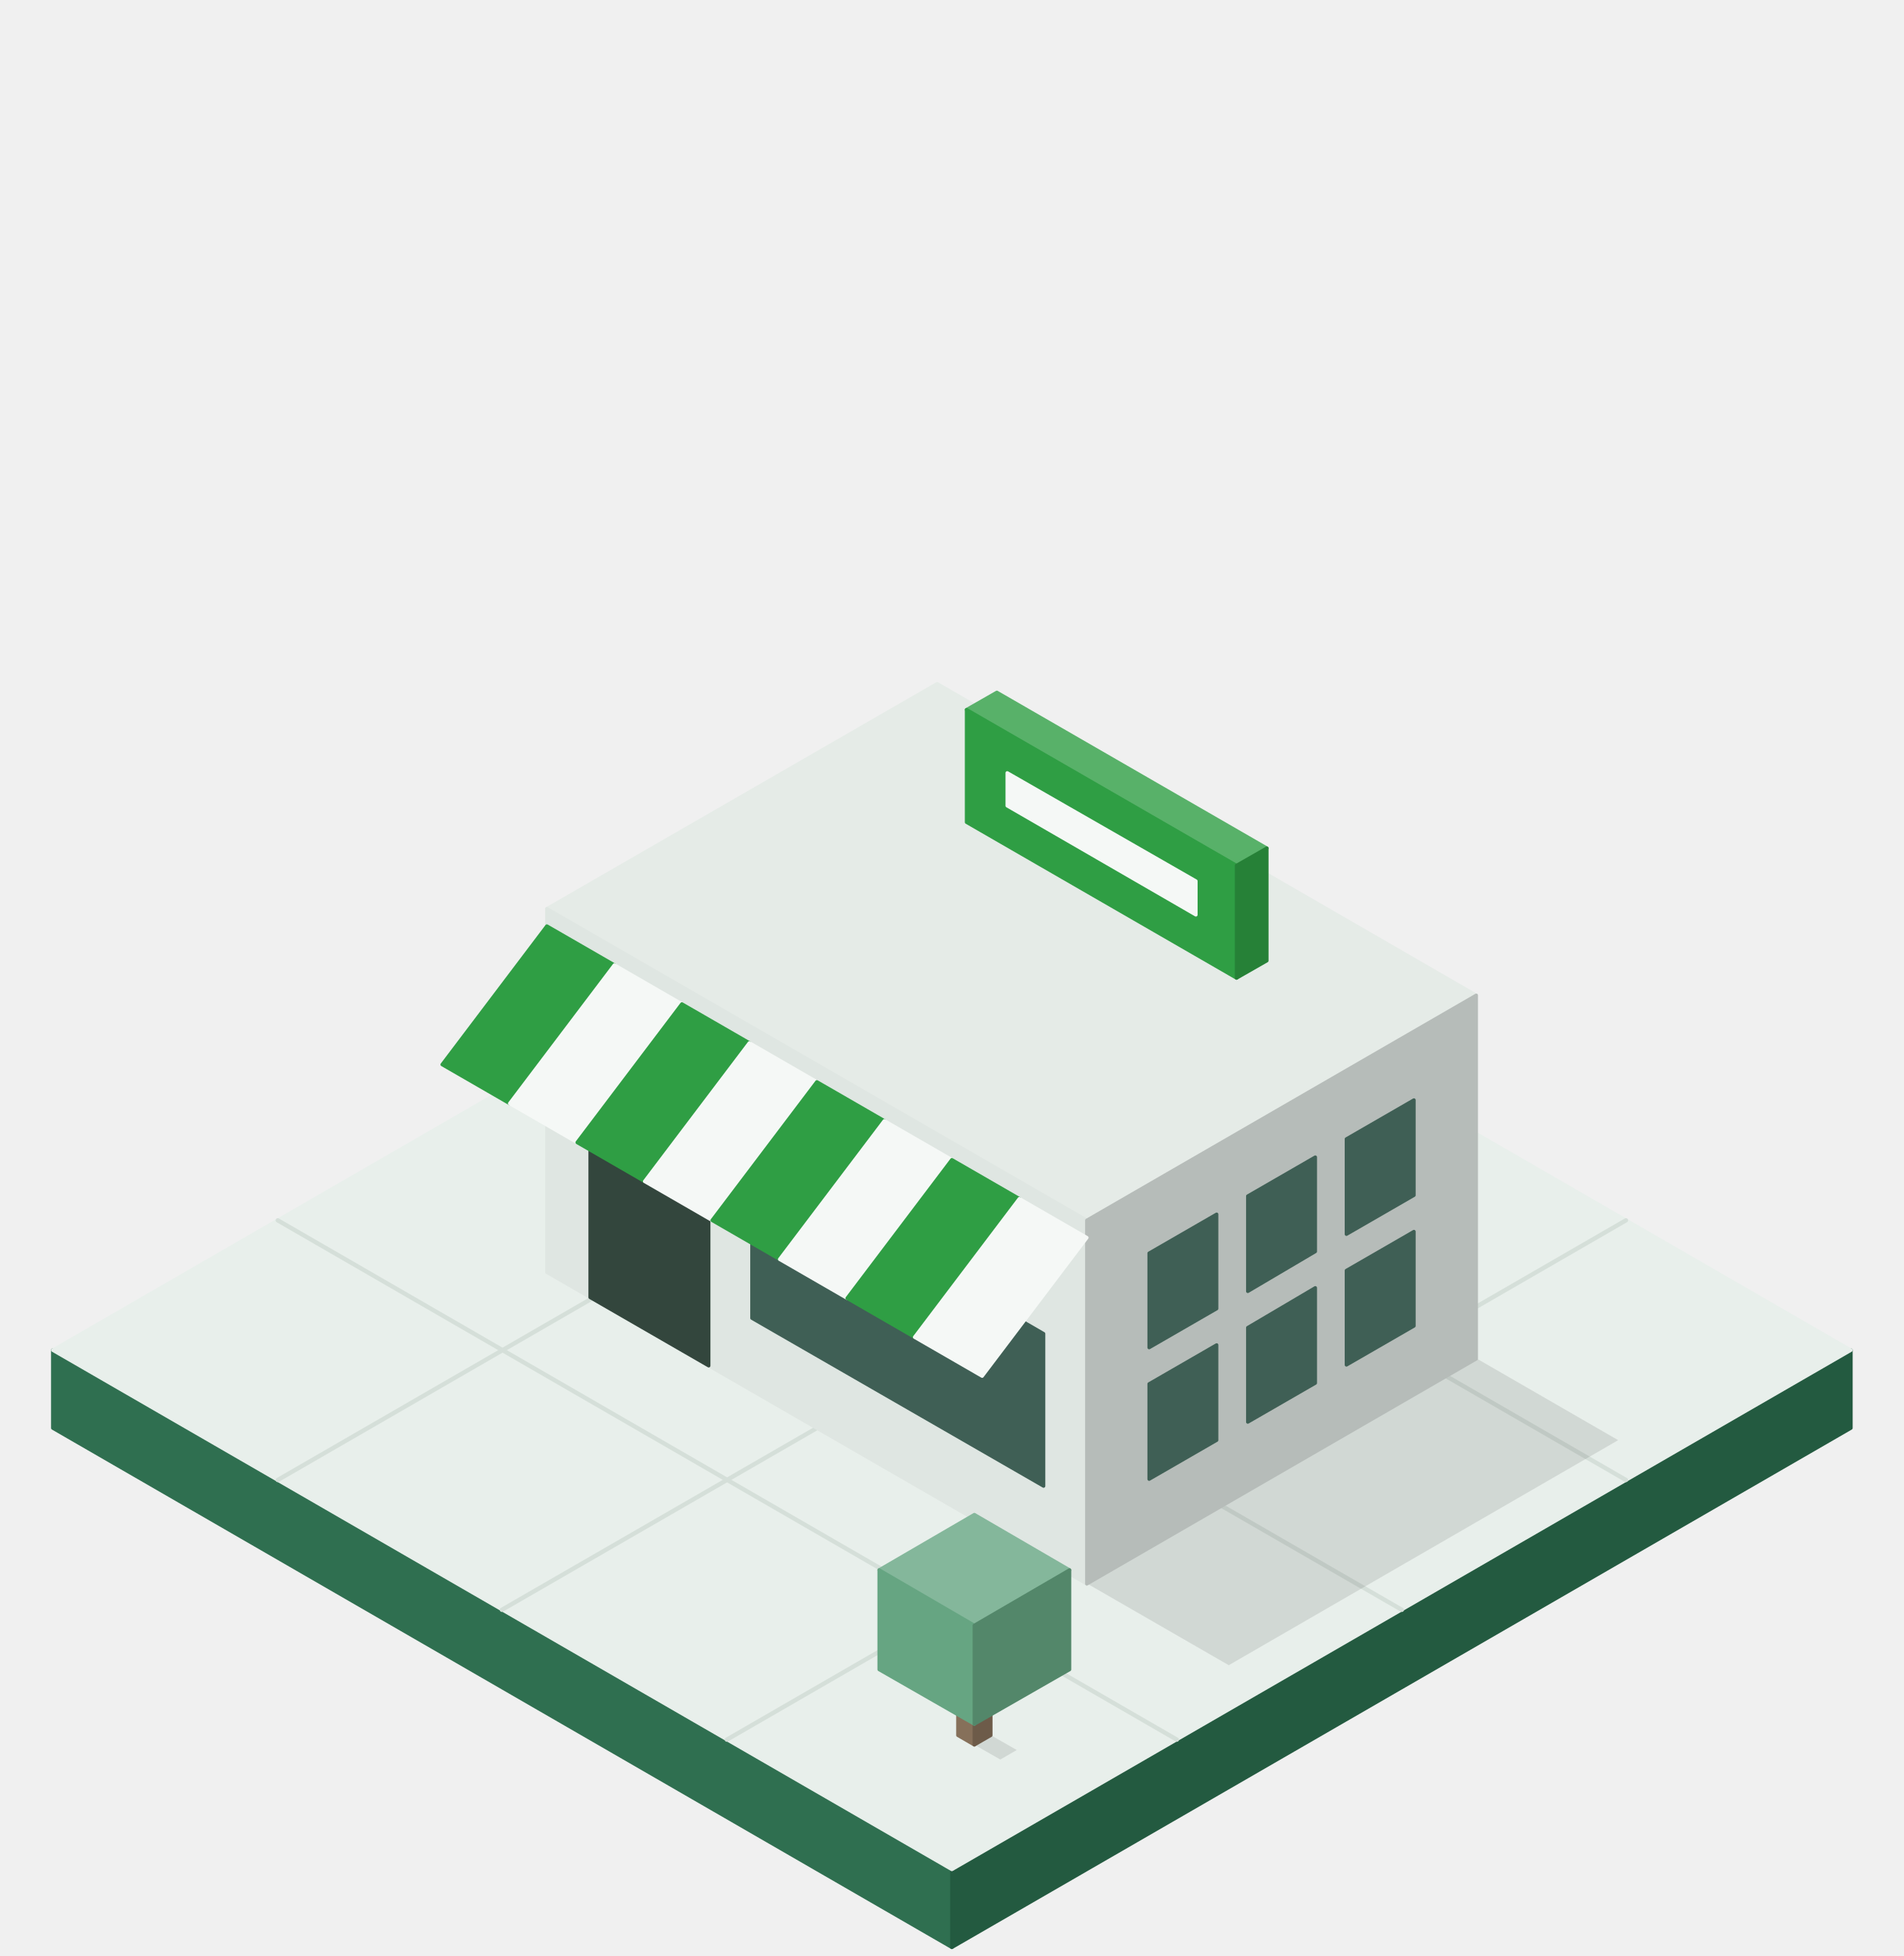
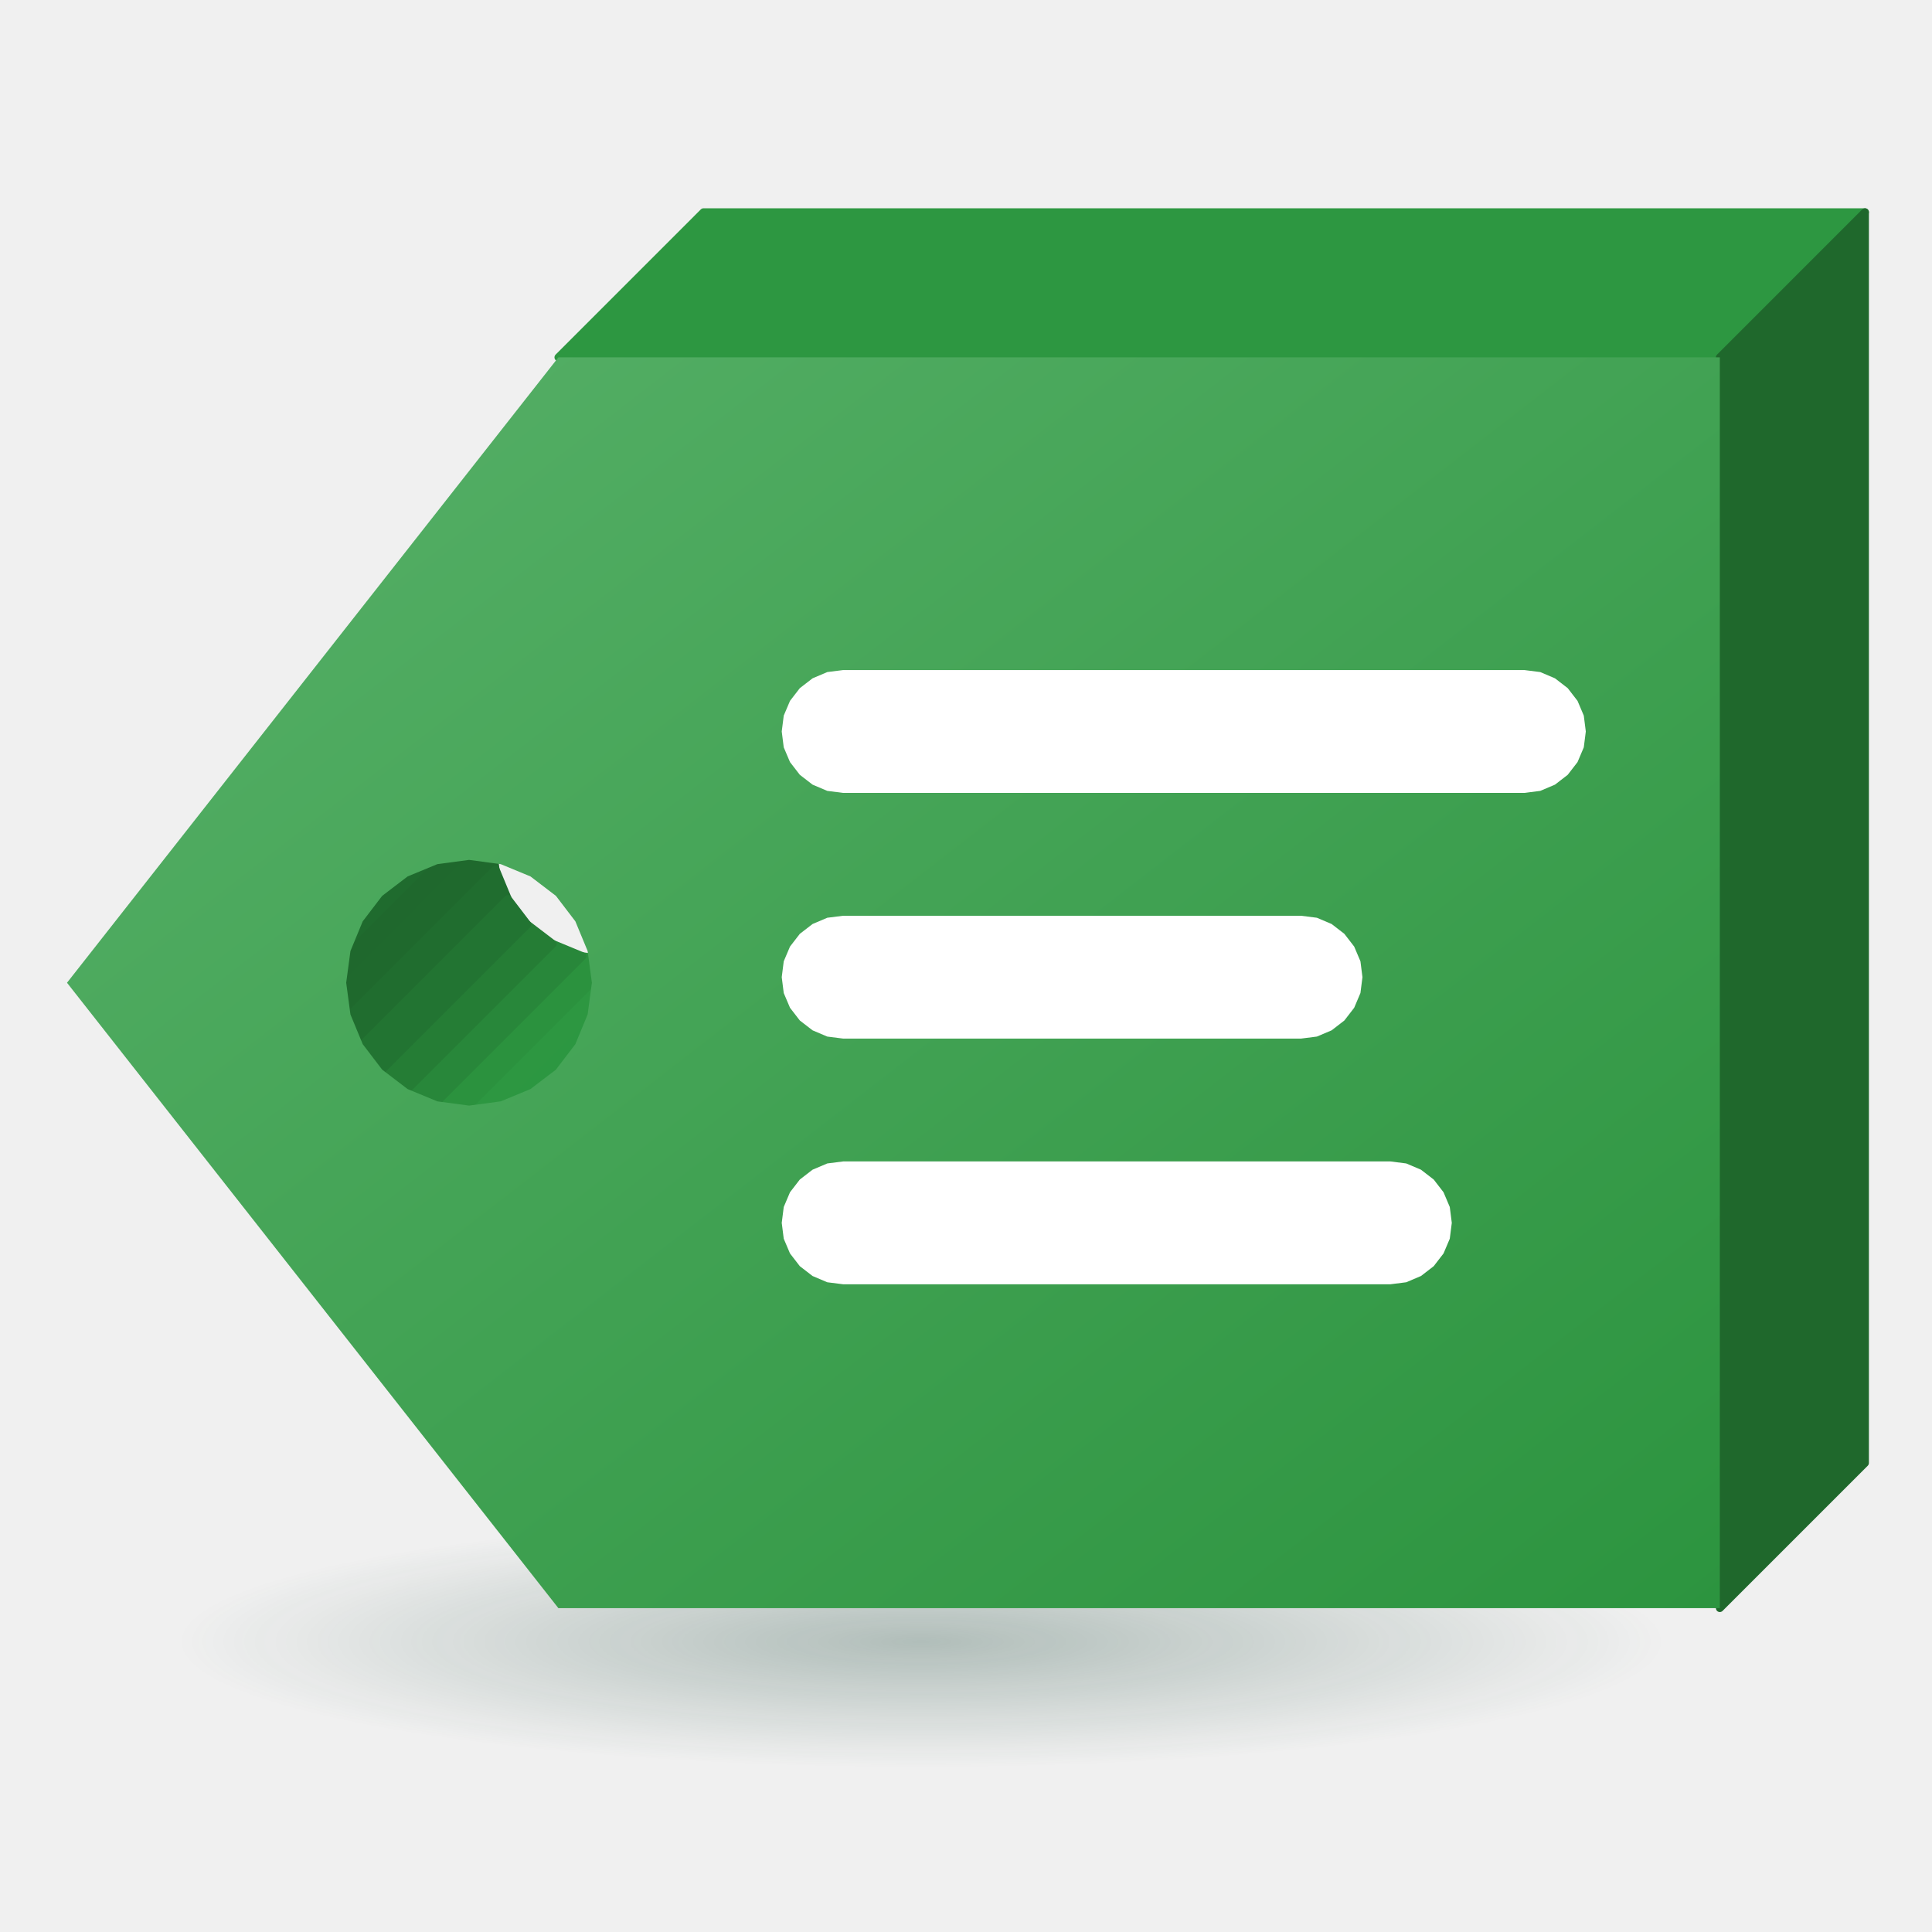
- <svg xmlns="http://www.w3.org/2000/svg" viewBox="-11.0 -9.6 22.0 22.6" role="img" aria-label="Ventas">
-   <polygon points="-10.39,6.90 0.00,12.90 0.00,12.00 -10.39,6.00" fill="#2f6f50" stroke="#2f6f50" stroke-width=".04" stroke-linejoin="round" />
-   <polygon points="10.39,6.90 0.00,12.90 0.00,12.00 10.39,6.00" fill="#235a40" stroke="#235a40" stroke-width=".04" stroke-linejoin="round" />
-   <polygon points="0.00,0.00 10.39,6.00 0.00,12.00 -10.39,6.00" fill="#e8efeb" stroke="#e8efeb" stroke-width=".04" stroke-linejoin="round" />
-   <polyline points="2.60,1.50 -7.79,7.50" fill="none" stroke="#d5dfd9" stroke-width="0.05" stroke-linecap="round" stroke-linejoin="round" />
-   <polyline points="-2.60,1.50 7.79,7.50" fill="none" stroke="#d5dfd9" stroke-width="0.05" stroke-linecap="round" stroke-linejoin="round" />
-   <polyline points="5.20,3.00 -5.20,9.00" fill="none" stroke="#d5dfd9" stroke-width="0.05" stroke-linecap="round" stroke-linejoin="round" />
-   <polyline points="-5.20,3.00 5.20,9.00" fill="none" stroke="#d5dfd9" stroke-width="0.05" stroke-linecap="round" stroke-linejoin="round" />
-   <polyline points="7.79,4.50 -2.60,10.50" fill="none" stroke="#d5dfd9" stroke-width="0.05" stroke-linecap="round" stroke-linejoin="round" />
-   <polyline points="-7.79,4.50 2.60,10.50" fill="none" stroke="#d5dfd9" stroke-width="0.05" stroke-linecap="round" stroke-linejoin="round" />
-   <polygon points="-0.17,2.50 7.70,7.04 3.20,9.64 -4.68,5.10" fill="#000" stroke="#000" stroke-width=".04" stroke-linejoin="round" fill-opacity=".10" stroke-opacity="0" />
-   <polygon points="-0.17,-1.70 6.06,1.90 1.56,4.50 -4.68,0.90" fill="#e5ebe7" stroke="#e5ebe7" stroke-width=".04" stroke-linejoin="round" />
-   <polygon points="-4.68,5.10 1.56,8.70 1.56,4.50 -4.68,0.90" fill="#dfe6e2" stroke="#dfe6e2" stroke-width=".04" stroke-linejoin="round" />
-   <polygon points="6.06,6.10 1.56,8.70 1.56,4.50 6.06,1.90" fill="#b6bcb9" stroke="#b6bcb9" stroke-width=".04" stroke-linejoin="round" />
-   <polygon points="-4.18,5.39 -2.81,6.18 -2.81,3.58 -4.18,2.78" fill="#33463d" stroke="#33463d" stroke-width=".04" stroke-linejoin="round" />
-   <polygon points="-2.31,5.63 1.06,7.57 1.06,5.81 -2.31,3.86" fill="#3f5f55" stroke="#3f5f55" stroke-width=".04" stroke-linejoin="round" />
-   <polygon points="2.28,7.49 3.06,7.04 3.06,5.94 2.28,6.39" fill="#3f5f55" stroke="#3f5f55" stroke-width=".04" stroke-linejoin="round" />
-   <polygon points="2.28,5.97 3.06,5.52 3.06,4.43 2.28,4.88" fill="#3f5f55" stroke="#3f5f55" stroke-width=".04" stroke-linejoin="round" />
-   <polygon points="3.42,6.83 4.20,6.38 4.20,5.28 3.42,5.74" fill="#3f5f55" stroke="#3f5f55" stroke-width=".04" stroke-linejoin="round" />
-   <polygon points="3.42,5.32 4.20,4.86 4.20,3.77 3.42,4.22" fill="#3f5f55" stroke="#3f5f55" stroke-width=".04" stroke-linejoin="round" />
-   <polygon points="4.56,6.17 5.34,5.72 5.34,4.63 4.56,5.08" fill="#3f5f55" stroke="#3f5f55" stroke-width=".04" stroke-linejoin="round" />
-   <polygon points="4.56,4.66 5.34,4.21 5.34,3.11 4.56,3.56" fill="#3f5f55" stroke="#3f5f55" stroke-width=".04" stroke-linejoin="round" />
-   <polygon points="-4.68,1.10 -3.90,1.55 -5.11,3.15 -5.89,2.70" fill="#2f9e44" stroke="#2f9e44" stroke-width=".04" stroke-linejoin="round" />
-   <polygon points="-3.90,1.55 -3.12,2.00 -4.33,3.60 -5.11,3.15" fill="#f5f8f6" stroke="#f5f8f6" stroke-width=".04" stroke-linejoin="round" />
-   <polygon points="-3.12,2.00 -2.34,2.45 -3.55,4.05 -4.33,3.60" fill="#2f9e44" stroke="#2f9e44" stroke-width=".04" stroke-linejoin="round" />
-   <polygon points="-2.34,2.45 -1.56,2.90 -2.77,4.50 -3.55,4.05" fill="#f5f8f6" stroke="#f5f8f6" stroke-width=".04" stroke-linejoin="round" />
-   <polygon points="-1.56,2.90 -0.78,3.35 -1.99,4.95 -2.77,4.50" fill="#2f9e44" stroke="#2f9e44" stroke-width=".04" stroke-linejoin="round" />
-   <polygon points="-0.78,3.35 0.00,3.80 -1.21,5.40 -1.99,4.95" fill="#f5f8f6" stroke="#f5f8f6" stroke-width=".04" stroke-linejoin="round" />
-   <polygon points="0.00,3.80 0.78,4.25 -0.43,5.85 -1.21,5.40" fill="#2f9e44" stroke="#2f9e44" stroke-width=".04" stroke-linejoin="round" />
-   <polygon points="0.78,4.25 1.56,4.70 0.35,6.30 -0.43,5.85" fill="#f5f8f6" stroke="#f5f8f6" stroke-width=".04" stroke-linejoin="round" />
-   <polygon points="0.52,-1.60 3.64,0.20 3.29,0.40 0.17,-1.40" fill="#58b169" stroke="#58b169" stroke-width=".04" stroke-linejoin="round" />
-   <polygon points="0.17,-0.10 3.29,1.70 3.29,0.40 0.17,-1.40" fill="#2f9e44" stroke="#2f9e44" stroke-width=".04" stroke-linejoin="round" />
-   <polygon points="3.64,1.50 3.29,1.70 3.29,0.40 3.64,0.20" fill="#268137" stroke="#268137" stroke-width=".04" stroke-linejoin="round" />
-   <polygon points="0.64,-0.29 2.82,0.97 2.82,0.58 0.64,-0.67" fill="#f5f8f6" stroke="#f5f8f6" stroke-width=".04" stroke-linejoin="round" />
-   <polygon points="0.26,10.34 0.75,10.62 0.56,10.73 0.07,10.45" fill="#000" stroke="#000" stroke-width=".04" stroke-linejoin="round" fill-opacity=".10" stroke-opacity="0" />
-   <polygon points="0.26,9.57 0.45,9.68 0.26,9.80 0.07,9.68" fill="#9e8c7b" stroke="#9e8c7b" stroke-width=".04" stroke-linejoin="round" />
-   <polygon points="0.07,10.45 0.26,10.56 0.26,9.80 0.07,9.68" fill="#86705a" stroke="#86705a" stroke-width=".04" stroke-linejoin="round" />
-   <polygon points="0.45,10.45 0.26,10.56 0.26,9.80 0.45,9.68" fill="#6d5b49" stroke="#6d5b49" stroke-width=".04" stroke-linejoin="round" />
-   <polygon points="0.26,7.90 1.36,8.54 0.26,9.18 -0.84,8.54" fill="#84b79b" stroke="#84b79b" stroke-width=".04" stroke-linejoin="round" />
-   <polygon points="-0.84,9.69 0.26,10.32 0.26,9.18 -0.84,8.54" fill="#66a582" stroke="#66a582" stroke-width=".04" stroke-linejoin="round" />
-   <polygon points="1.36,9.69 0.26,10.32 0.26,9.18 1.36,8.54" fill="#53876a" stroke="#53876a" stroke-width=".04" stroke-linejoin="round" />
+ <svg xmlns="http://www.w3.org/2000/svg" viewBox="9.0 4.0 86.5 86.5" role="img" aria-label="Ventas">
+   <defs>
+     <radialGradient id="sombra">
+       <stop offset="0" stop-color="#0f3d2e" stop-opacity=".28" />
+       <stop offset="1" stop-color="#0f3d2e" stop-opacity="0" />
+     </radialGradient>
+     <linearGradient id="g1" x1="0" y1="0" x2="1" y2="1">
+       <stop offset="0" stop-color="#58b169" />
+       <stop offset="1" stop-color="#2c943f" />
+     </linearGradient>
+   </defs>
+   <ellipse cx="50.25" cy="77.50" rx="33.81" ry="5.64" fill="url(#sombra)" />
+   <polygon points="34.00,20.00 86.00,20.00 92.50,13.50 40.50,13.50" fill="#2d9741" stroke="#2d9741" stroke-width=".35" stroke-linejoin="round" />
+   <polygon points="86.00,20.00 86.00,76.00 92.50,69.50 92.50,13.50" fill="#1f682c" stroke="#1f682c" stroke-width=".35" stroke-linejoin="round" />
+   <polygon points="25.24,45.25 26.11,44.11 32.61,37.61 31.74,38.75" fill="#217030" stroke="#217030" stroke-width=".35" stroke-linejoin="round" />
+   <polygon points="33.89,51.89 32.75,52.76 39.25,46.26 40.39,45.39" fill="#2c9640" stroke="#2c9640" stroke-width=".35" stroke-linejoin="round" />
+   <polygon points="24.69,46.58 25.24,45.25 31.74,38.75 31.19,40.08" fill="#1f6b2e" stroke="#1f6b2e" stroke-width=".35" stroke-linejoin="round" />
+   <polygon points="32.75,52.76 31.42,53.31 37.92,46.81 39.25,46.26" fill="#2c9741" stroke="#2c9741" stroke-width=".35" stroke-linejoin="round" />
+   <polygon points="31.42,53.31 30.00,53.50 36.50,47.00 37.92,46.81" fill="#2d9741" stroke="#2d9741" stroke-width=".35" stroke-linejoin="round" />
+   <polygon points="24.50,48.00 24.69,46.58 31.19,40.08 31.00,41.50" fill="#1f682d" stroke="#1f682d" stroke-width=".35" stroke-linejoin="round" />
+   <polygon points="30.00,53.50 28.58,53.31 35.08,46.81 36.50,47.00" fill="#2b923e" stroke="#2b923e" stroke-width=".35" stroke-linejoin="round" />
+   <polygon points="24.69,49.42 24.50,48.00 31.00,41.50 31.19,42.92" fill="#1f692d" stroke="#1f692d" stroke-width=".35" stroke-linejoin="round" />
+   <polygon points="25.24,50.75 24.69,49.42 31.19,42.92 31.74,44.25" fill="#206d2f" stroke="#206d2f" stroke-width=".35" stroke-linejoin="round" />
+   <polygon points="28.58,53.31 27.25,52.76 33.75,46.26 35.08,46.81" fill="#28873a" stroke="#28873a" stroke-width=".35" stroke-linejoin="round" />
+   <polygon points="27.25,52.76 26.11,51.89 32.61,45.39 33.75,46.26" fill="#257d35" stroke="#257d35" stroke-width=".35" stroke-linejoin="round" />
+   <polygon points="26.11,51.89 25.24,50.75 31.74,44.25 32.61,45.39" fill="#227432" stroke="#227432" stroke-width=".35" stroke-linejoin="round" />
+   <path d="M34.00,20.00 L86.00,20.00 L86.00,76.00 L34.00,76.00 L12.00,48.00 Z M35.50,48.00 L35.31,49.42 L34.76,50.75 L33.89,51.89 L32.75,52.76 L31.42,53.31 L30.00,53.50 L28.58,53.31 L27.25,52.76 L26.11,51.89 L25.24,50.75 L24.69,49.42 L24.50,48.00 L24.69,46.58 L25.24,45.25 L26.11,44.11 L27.25,43.24 L28.58,42.69 L30.00,42.50 L31.42,42.69 L32.75,43.24 L33.89,44.11 L34.76,45.25 L35.31,46.58 Z" fill="url(#g1)" fill-rule="evenodd" />
+   <polygon points="77.25,34.00 77.96,34.09 78.62,34.37 79.19,34.81 79.63,35.38 79.91,36.04 80.00,36.75 80.00,36.75 79.91,37.46 79.63,38.12 79.19,38.69 78.62,39.13 77.96,39.41 77.25,39.50 46.75,39.50 46.04,39.41 45.38,39.13 44.81,38.69 44.37,38.12 44.09,37.46 44.00,36.75 44.00,36.75 44.09,36.04 44.37,35.38 44.81,34.81 45.38,34.37 46.04,34.09 46.75,34.00" fill="#ffffff" />
+   <polygon points="67.25,45.00 67.96,45.09 68.62,45.37 69.19,45.81 69.63,46.38 69.91,47.04 70.00,47.75 70.00,47.75 69.91,48.46 69.63,49.12 69.19,49.69 68.62,50.13 67.96,50.41 67.25,50.50 46.75,50.50 46.04,50.41 45.38,50.13 44.81,49.69 44.37,49.12 44.09,48.46 44.00,47.75 44.00,47.75 44.09,47.04 44.37,46.38 44.81,45.81 45.38,45.37 46.04,45.09 46.75,45.00" fill="#ffffff" />
+   <polygon points="71.25,56.00 71.96,56.09 72.62,56.37 73.19,56.81 73.63,57.38 73.91,58.04 74.00,58.75 74.00,58.75 73.91,59.46 73.63,60.12 73.19,60.69 72.62,61.13 71.96,61.41 71.25,61.50 46.75,61.50 46.04,61.41 45.38,61.13 44.81,60.69 44.37,60.12 44.09,59.46 44.00,58.75 44.00,58.75 44.09,58.04 44.37,57.38 44.81,56.81 45.38,56.37 46.04,56.09 46.75,56.00" fill="#ffffff" />
</svg>
